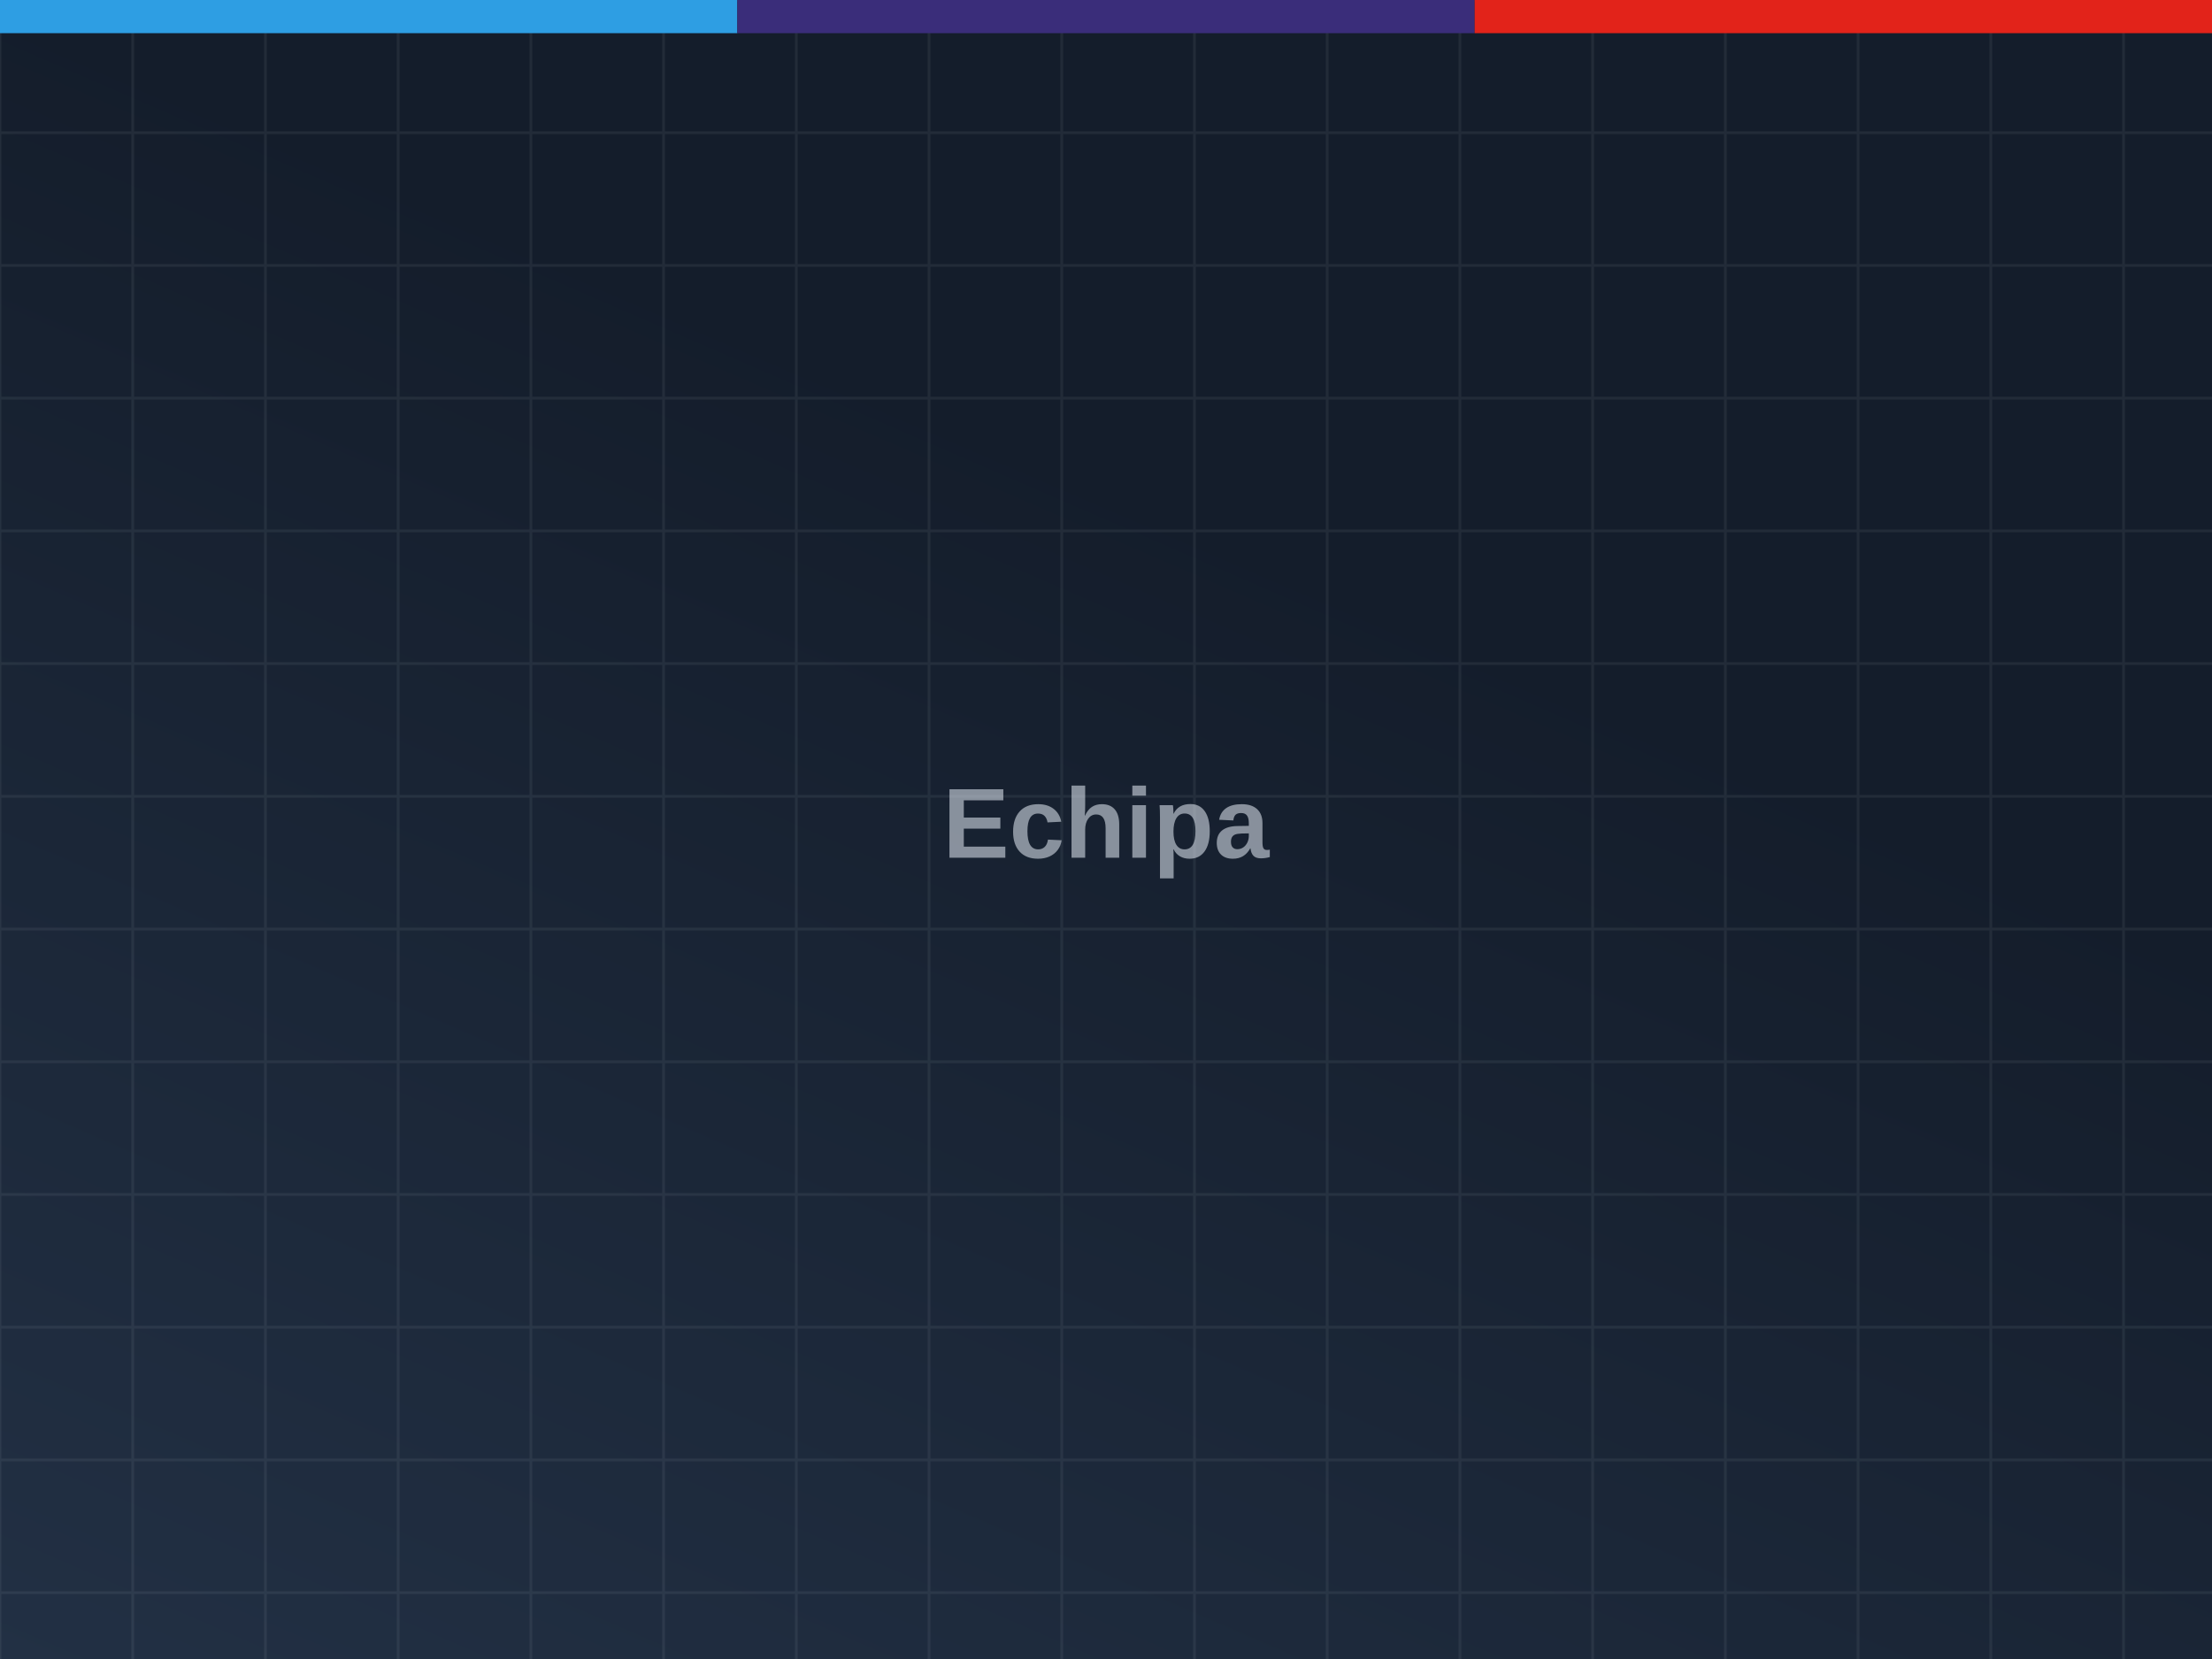
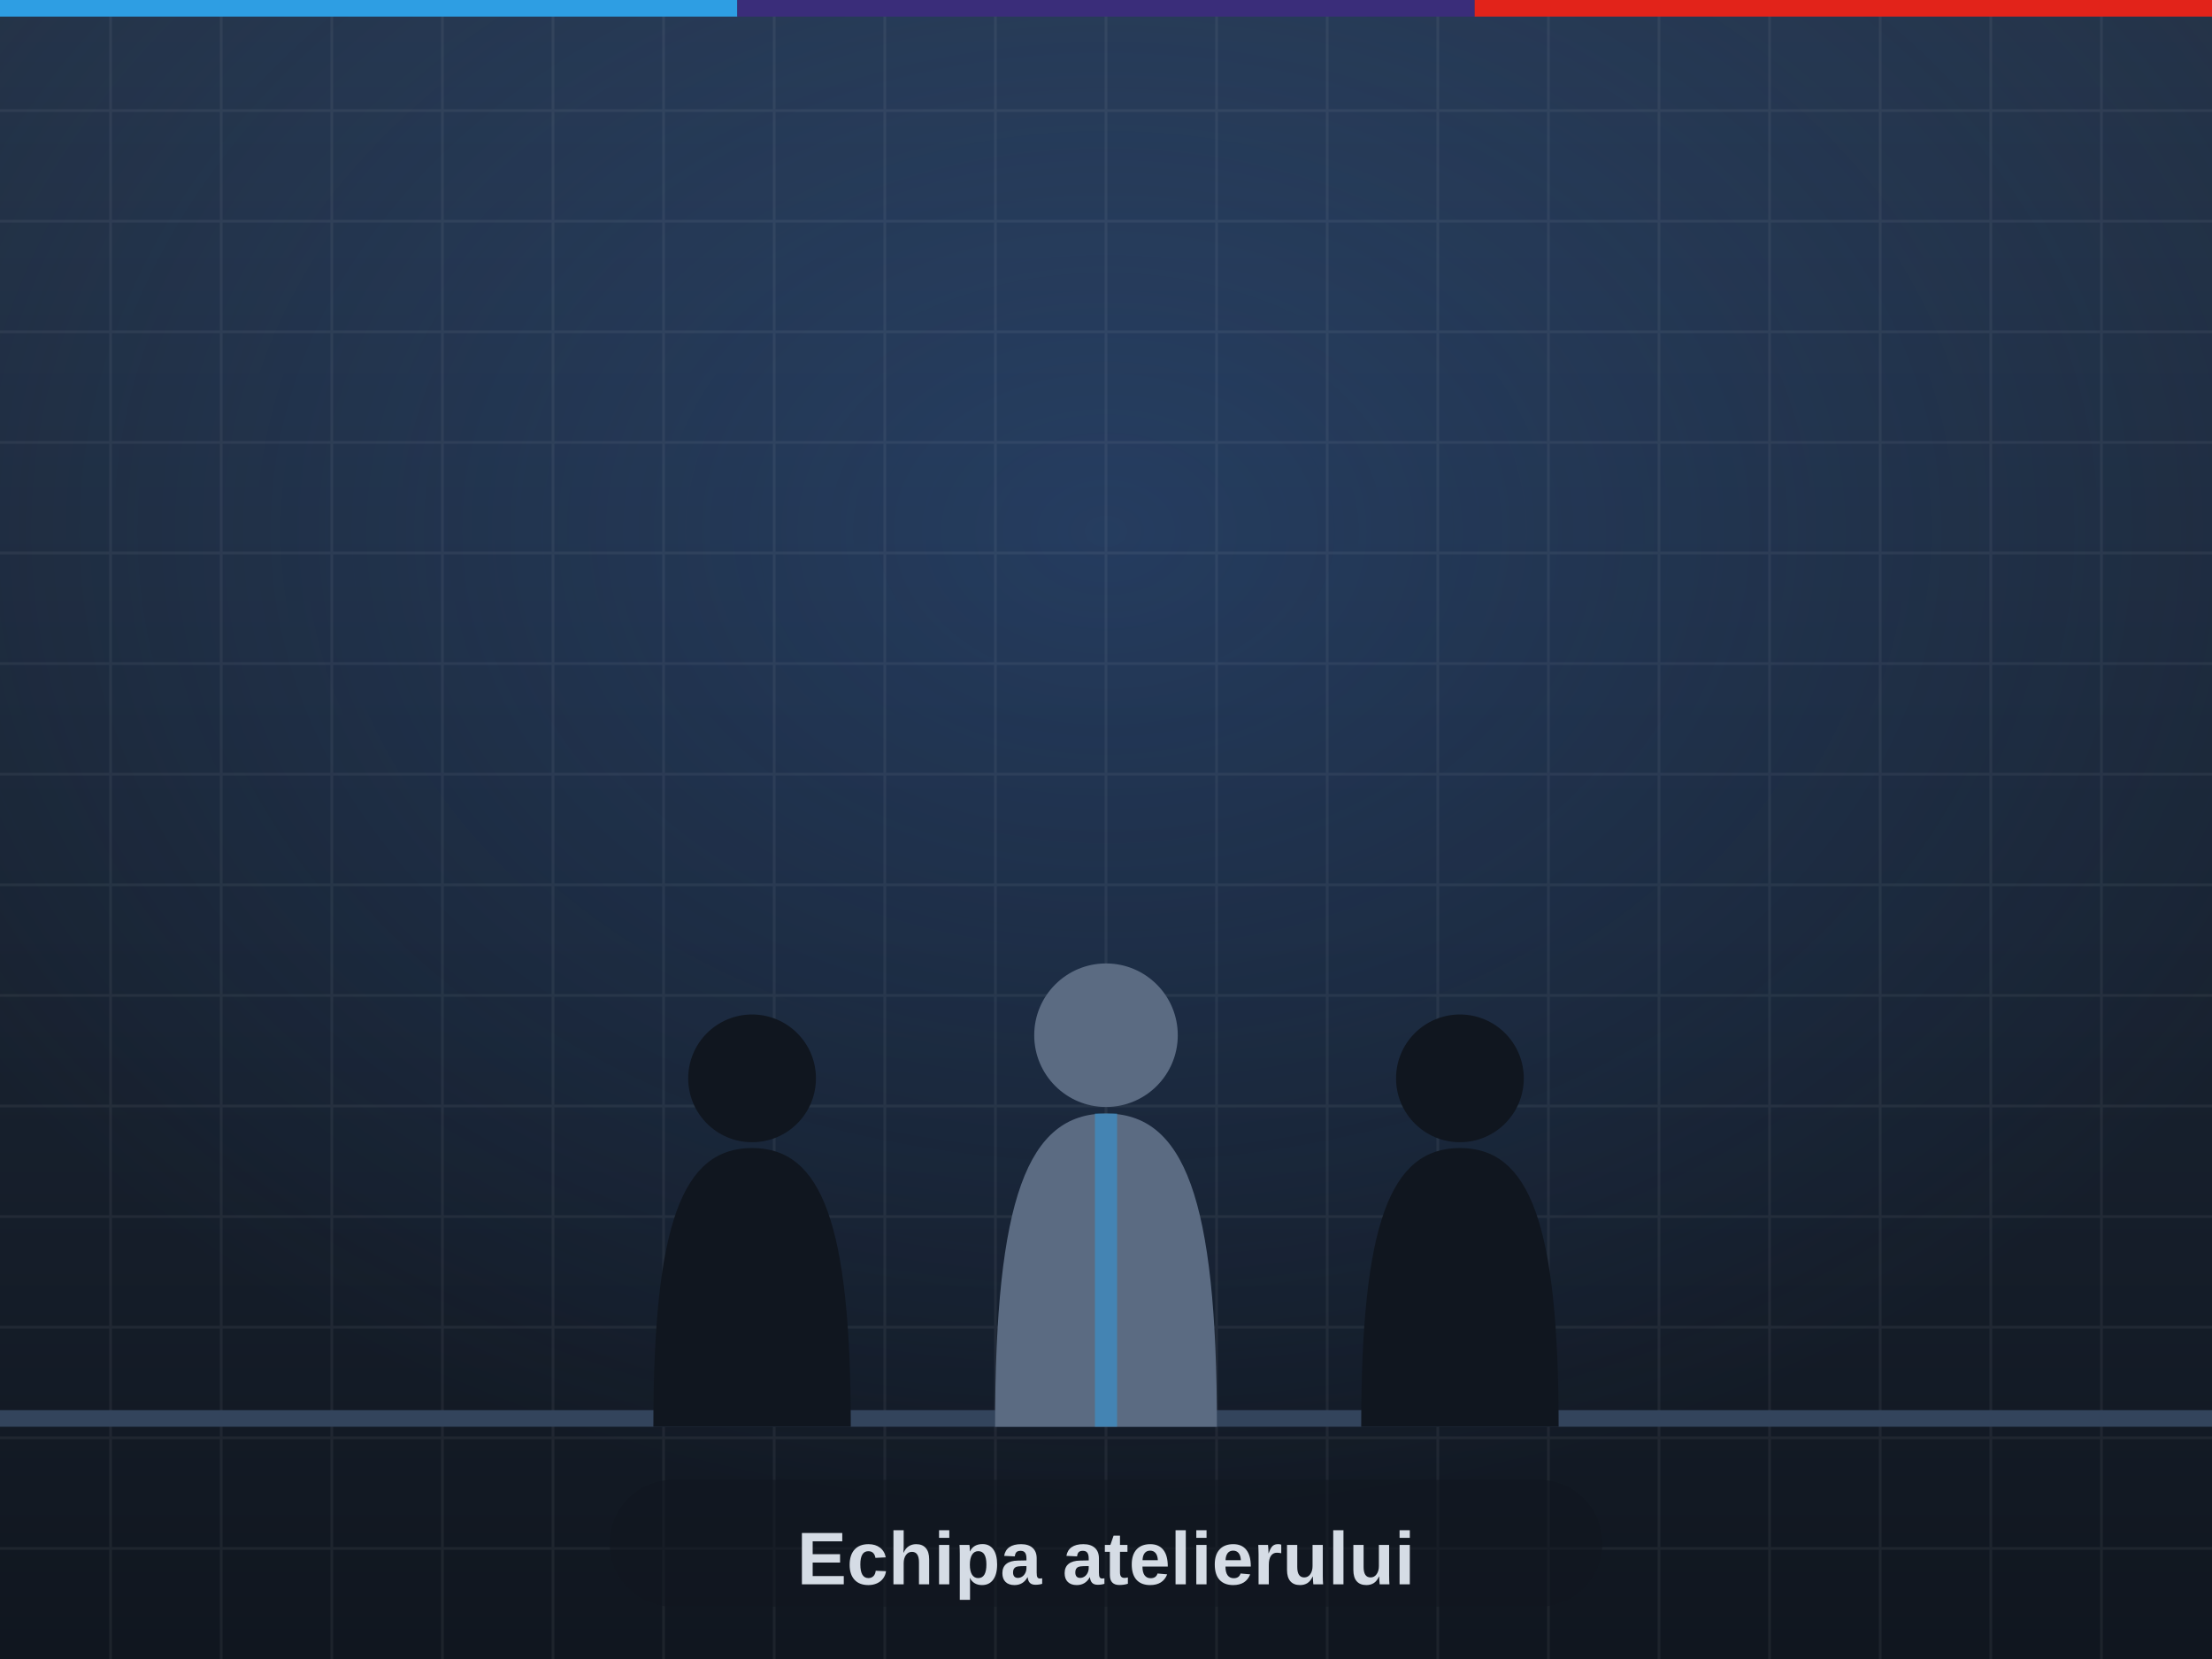
<svg xmlns="http://www.w3.org/2000/svg" viewBox="0 0 800 600" width="800" height="600">
  <defs>
-     <linearGradient id="g" gradientTransform="rotate(120)">
-       <stop offset="0%" stop-color="#141d2b" />
-       <stop offset="100%" stop-color="#243348" />
+     <linearGradient id="sky" x1="0" y1="0" x2="0" y2="1">
+       <stop offset="0%" stop-color="#243348" />
+       <stop offset="100%" stop-color="#10161f" />
    </linearGradient>
+     <radialGradient id="glow" cx="50%" cy="32%" r="60%">
+       <stop offset="0%" stop-color="#3f7fe0" stop-opacity="0.22" />
+       <stop offset="100%" stop-color="#3f7fe0" stop-opacity="0" />
+     </radialGradient>
  </defs>
-   <rect width="800" height="600" fill="url(#g)" />
-   <g opacity="0.07" stroke="#e6edf5" stroke-width="1">
-     <line x1="0" y1="0" x2="0" y2="600" />
-     <line x1="48" y1="0" x2="48" y2="600" />
-     <line x1="96" y1="0" x2="96" y2="600" />
-     <line x1="144" y1="0" x2="144" y2="600" />
-     <line x1="192" y1="0" x2="192" y2="600" />
+   <rect width="800" height="600" fill="url(#sky)" />
+   <rect width="800" height="600" fill="url(#glow)" />
+   <g stroke="#e6edf5" stroke-width="1" opacity="0.06">
+     <line x1="40" y1="0" x2="40" y2="600" />
+     <line x1="80" y1="0" x2="80" y2="600" />
+     <line x1="120" y1="0" x2="120" y2="600" />
+     <line x1="160" y1="0" x2="160" y2="600" />
+     <line x1="200" y1="0" x2="200" y2="600" />
    <line x1="240" y1="0" x2="240" y2="600" />
-     <line x1="288" y1="0" x2="288" y2="600" />
-     <line x1="336" y1="0" x2="336" y2="600" />
-     <line x1="384" y1="0" x2="384" y2="600" />
-     <line x1="432" y1="0" x2="432" y2="600" />
+     <line x1="280" y1="0" x2="280" y2="600" />
+     <line x1="320" y1="0" x2="320" y2="600" />
+     <line x1="360" y1="0" x2="360" y2="600" />
+     <line x1="400" y1="0" x2="400" y2="600" />
+     <line x1="440" y1="0" x2="440" y2="600" />
    <line x1="480" y1="0" x2="480" y2="600" />
-     <line x1="528" y1="0" x2="528" y2="600" />
-     <line x1="576" y1="0" x2="576" y2="600" />
-     <line x1="624" y1="0" x2="624" y2="600" />
-     <line x1="672" y1="0" x2="672" y2="600" />
+     <line x1="520" y1="0" x2="520" y2="600" />
+     <line x1="560" y1="0" x2="560" y2="600" />
+     <line x1="600" y1="0" x2="600" y2="600" />
+     <line x1="640" y1="0" x2="640" y2="600" />
+     <line x1="680" y1="0" x2="680" y2="600" />
    <line x1="720" y1="0" x2="720" y2="600" />
-     <line x1="768" y1="0" x2="768" y2="600" />
-     <line x1="0" y1="0" x2="800" y2="0" />
-     <line x1="0" y1="48" x2="800" y2="48" />
-     <line x1="0" y1="96" x2="800" y2="96" />
-     <line x1="0" y1="144" x2="800" y2="144" />
-     <line x1="0" y1="192" x2="800" y2="192" />
+     <line x1="760" y1="0" x2="760" y2="600" />
+     <line x1="0" y1="40" x2="800" y2="40" />
+     <line x1="0" y1="80" x2="800" y2="80" />
+     <line x1="0" y1="120" x2="800" y2="120" />
+     <line x1="0" y1="160" x2="800" y2="160" />
+     <line x1="0" y1="200" x2="800" y2="200" />
    <line x1="0" y1="240" x2="800" y2="240" />
-     <line x1="0" y1="288" x2="800" y2="288" />
-     <line x1="0" y1="336" x2="800" y2="336" />
-     <line x1="0" y1="384" x2="800" y2="384" />
-     <line x1="0" y1="432" x2="800" y2="432" />
+     <line x1="0" y1="280" x2="800" y2="280" />
+     <line x1="0" y1="320" x2="800" y2="320" />
+     <line x1="0" y1="360" x2="800" y2="360" />
+     <line x1="0" y1="400" x2="800" y2="400" />
+     <line x1="0" y1="440" x2="800" y2="440" />
    <line x1="0" y1="480" x2="800" y2="480" />
-     <line x1="0" y1="528" x2="800" y2="528" />
-     <line x1="0" y1="576" x2="800" y2="576" />
+     <line x1="0" y1="520" x2="800" y2="520" />
+     <line x1="0" y1="560" x2="800" y2="560" />
  </g>
+   <rect x="0" y="510" width="800" height="6" fill="#33445c" />
+   <g fill="#10161f">
+     <circle cx="272" cy="390" r="23.1" />
+     <path d="M236.3,516 C236.3,442.5 246.8,415.2 272,415.2 C297.2,415.2 307.7,442.5 307.7,516 Z" />
+   </g>
+   <g fill="#5b6b82">
+     <circle cx="400" cy="374.4" r="25.96" />
+     <path d="M359.88,516 C359.88,433.4 371.68,402.72 400,402.72 C428.32,402.72 440.12,433.4 440.12,516 Z" />
+   </g>
+   <g fill="#10161f">
+     <circle cx="528" cy="390" r="23.1" />
+     <path d="M492.3,516 C492.3,442.5 502.8,415.2 528,415.2 C553.2,415.2 563.7,442.5 563.7,516 Z" />
+   </g>
+   <rect x="396" y="402.72" width="8" height="113.28" fill="#2e9ee3" opacity="0.5" />
  <g>
-     <rect x="0" y="0" width="266.667" height="12" fill="#2e9ee3" />
-     <rect x="266.667" y="0" width="266.667" height="12" fill="#3a2d7a" />
-     <rect x="533.333" y="0" width="266.667" height="12" fill="#e2231a" />
+     <rect x="0" y="0" width="266.667" height="6" fill="#2e9ee3" />
+     <rect x="266.667" y="0" width="266.667" height="6" fill="#3a2d7a" />
+     <rect x="533.333" y="0" width="266.667" height="6" fill="#e2231a" />
  </g>
-   <g font-family="Arial, Helvetica, sans-serif" fill="#e6edf5">
-     <text x="50%" y="50%" text-anchor="middle" dominant-baseline="middle" font-size="36" font-weight="700" opacity="0.55">Echipa</text>
+   <g font-family="Arial, Helvetica, sans-serif">
+     <rect x="220.48" y="535.2" width="359.04" height="45.9" rx="22.95" fill="#10161f" opacity="0.55" />
+     <text x="50%" y="573" text-anchor="middle" font-size="27" font-weight="700" fill="#e6edf5" opacity="0.92">Echipa atelierului</text>
  </g>
</svg>
